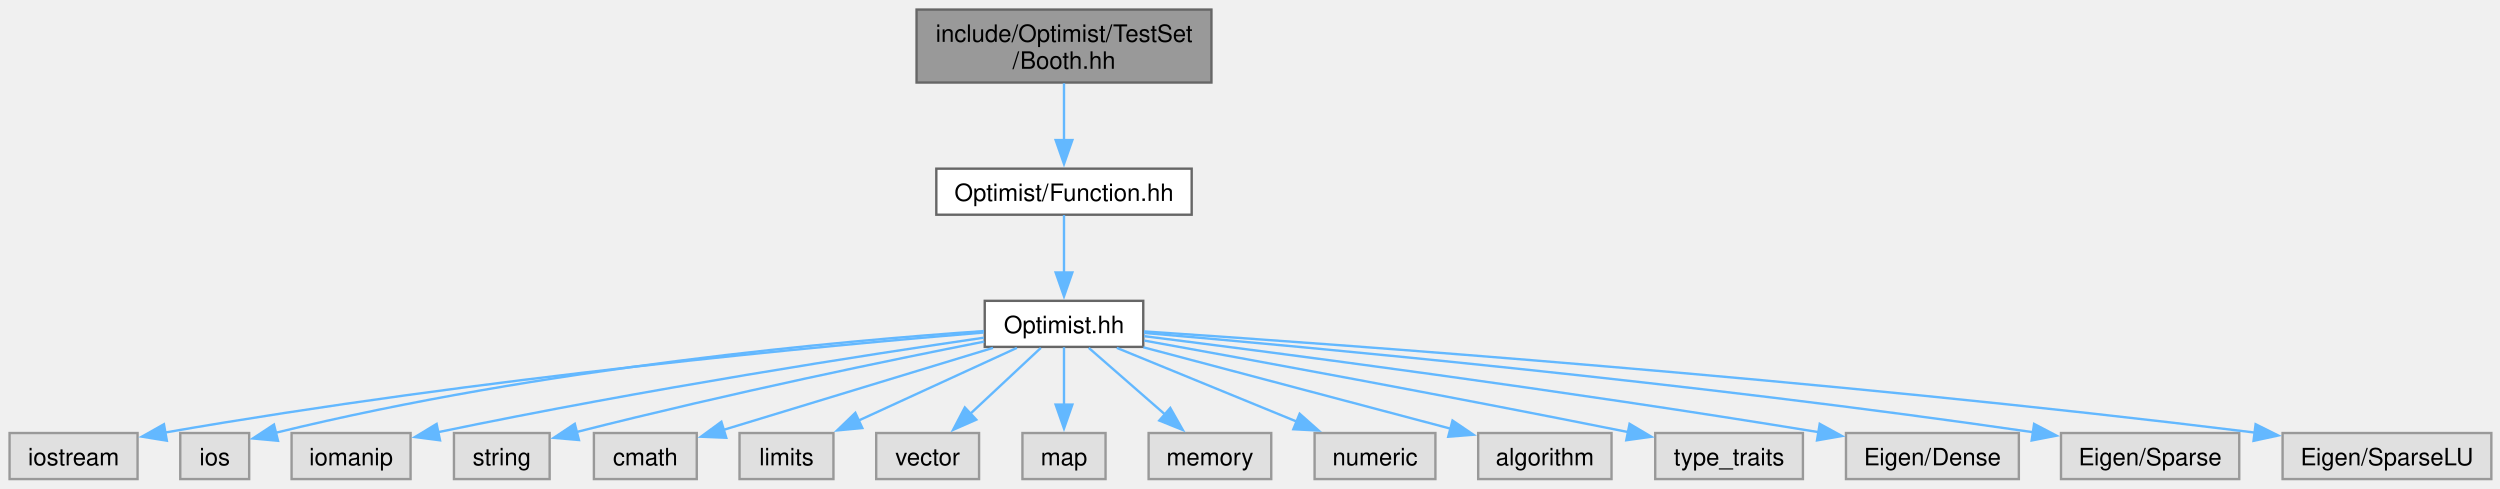
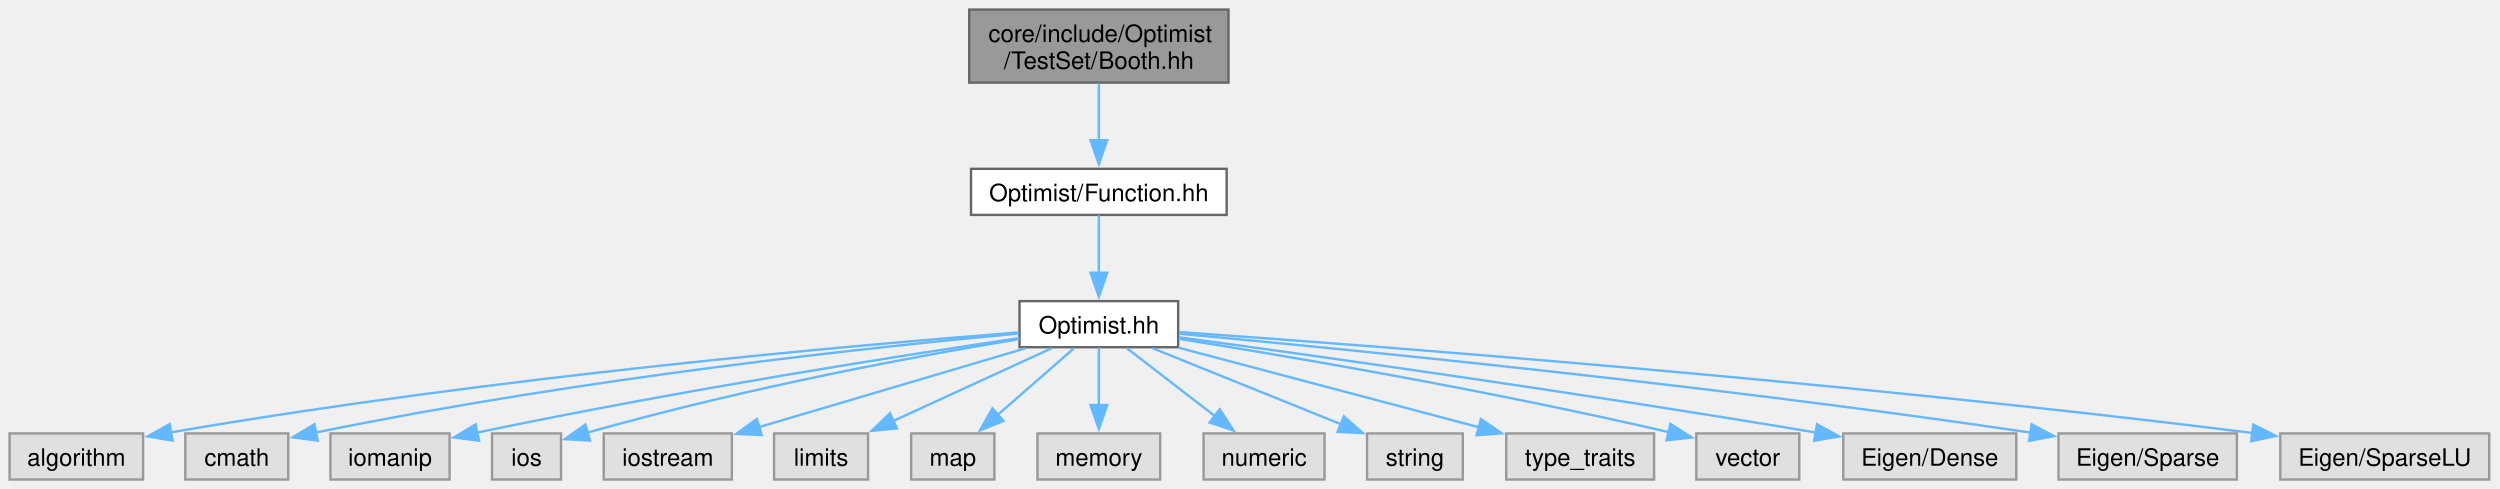
- <svg xmlns="http://www.w3.org/2000/svg" xmlns:xlink="http://www.w3.org/1999/xlink" width="1045pt" height="204pt" viewBox="0.00 0.00 1045.00 204.00">
+ <svg xmlns="http://www.w3.org/2000/svg" xmlns:xlink="http://www.w3.org/1999/xlink" width="1044pt" height="204pt" viewBox="0.00 0.00 1044.00 204.00">
  <g id="graph0" class="graph" transform="scale(1 1) rotate(0) translate(4 200.25)">
    <g id="Node000001" class="node">
      <g id="a_Node000001">
        <a xlink:title=" ">
-           <polygon fill="#999999" stroke="#666666" points="502.38,-196.25 379.12,-196.25 379.12,-165.75 502.38,-165.75 502.38,-196.25" />
-           <text xml:space="preserve" text-anchor="start" x="387.12" y="-182.75" font-family="Helvetica,sans-Serif" font-size="10.00">include/Optimist/TestSet</text>
-           <text xml:space="preserve" text-anchor="middle" x="440.75" y="-171.5" font-family="Helvetica,sans-Serif" font-size="10.00">/Booth.hh</text>
+           <polygon fill="#999999" stroke="#666666" points="509,-196.25 400.75,-196.25 400.75,-165.75 509,-165.75 509,-196.25" />
+           <text xml:space="preserve" text-anchor="start" x="408.75" y="-182.75" font-family="Helvetica,sans-Serif" font-size="10.00">core/include/Optimist</text>
+           <text xml:space="preserve" text-anchor="middle" x="454.88" y="-171.5" font-family="Helvetica,sans-Serif" font-size="10.00">/TestSet/Booth.hh</text>
        </a>
      </g>
    </g>
    <g id="Node000002" class="node">
      <g id="a_Node000002">
        <a xlink:href="_function_8hh.html" target="_top" xlink:title=" ">
-           <polygon fill="white" stroke="#666666" points="494.12,-129.75 387.38,-129.75 387.38,-110.5 494.12,-110.5 494.12,-129.75" />
-           <text xml:space="preserve" text-anchor="middle" x="440.75" y="-116.25" font-family="Helvetica,sans-Serif" font-size="10.00">Optimist/Function.hh</text>
+           <polygon fill="white" stroke="#666666" points="508.25,-129.75 401.5,-129.75 401.5,-110.5 508.25,-110.5 508.25,-129.75" />
+           <text xml:space="preserve" text-anchor="middle" x="454.88" y="-116.25" font-family="Helvetica,sans-Serif" font-size="10.00">Optimist/Function.hh</text>
        </a>
      </g>
    </g>
    <g id="edge1_Node000001_Node000002" class="edge">
      <g id="a_edge1_Node000001_Node000002">
        <a xlink:title=" ">
-           <path fill="none" stroke="#63b8ff" d="M440.75,-165.45C440.75,-158.21 440.75,-149.34 440.75,-141.44" />
-           <polygon fill="#63b8ff" stroke="#63b8ff" points="444.25,-141.71 440.75,-131.71 437.25,-141.71 444.25,-141.71" />
+           <path fill="none" stroke="#63b8ff" d="M454.88,-165.45C454.88,-158.21 454.88,-149.34 454.88,-141.44" />
+           <polygon fill="#63b8ff" stroke="#63b8ff" points="458.38,-141.71 454.88,-131.71 451.38,-141.71 458.38,-141.71" />
        </a>
      </g>
    </g>
    <g id="Node000003" class="node">
      <g id="a_Node000003">
        <a xlink:href="_optimist_8hh.html" target="_top" xlink:title=" ">
-           <polygon fill="white" stroke="#666666" points="473.88,-74.5 407.62,-74.5 407.62,-55.25 473.88,-55.25 473.88,-74.5" />
-           <text xml:space="preserve" text-anchor="middle" x="440.75" y="-61" font-family="Helvetica,sans-Serif" font-size="10.00">Optimist.hh</text>
+           <polygon fill="white" stroke="#666666" points="488,-74.5 421.75,-74.5 421.75,-55.25 488,-55.25 488,-74.5" />
+           <text xml:space="preserve" text-anchor="middle" x="454.88" y="-61" font-family="Helvetica,sans-Serif" font-size="10.00">Optimist.hh</text>
        </a>
      </g>
    </g>
    <g id="edge2_Node000002_Node000003" class="edge">
      <g id="a_edge2_Node000002_Node000003">
        <a xlink:title=" ">
-           <path fill="none" stroke="#63b8ff" d="M440.75,-110.33C440.75,-103.82 440.75,-94.67 440.75,-86.37" />
-           <polygon fill="#63b8ff" stroke="#63b8ff" points="444.25,-86.37 440.75,-76.37 437.25,-86.37 444.25,-86.37" />
+           <path fill="none" stroke="#63b8ff" d="M454.88,-110.33C454.88,-103.82 454.88,-94.67 454.88,-86.37" />
+           <polygon fill="#63b8ff" stroke="#63b8ff" points="458.38,-86.37 454.88,-76.37 451.38,-86.37 458.38,-86.37" />
        </a>
      </g>
    </g>
    <g id="Node000004" class="node">
      <g id="a_Node000004">
        <a xlink:title=" ">
-           <polygon fill="#e0e0e0" stroke="#999999" points="53.5,-19.25 0,-19.25 0,0 53.5,0 53.5,-19.25" />
-           <text xml:space="preserve" text-anchor="middle" x="26.75" y="-5.75" font-family="Helvetica,sans-Serif" font-size="10.00">iostream</text>
+           <polygon fill="#e0e0e0" stroke="#999999" points="55.75,-19.25 0,-19.25 0,0 55.75,0 55.75,-19.25" />
+           <text xml:space="preserve" text-anchor="middle" x="27.88" y="-5.75" font-family="Helvetica,sans-Serif" font-size="10.00">algorithm</text>
        </a>
      </g>
    </g>
    <g id="edge3_Node000003_Node000004" class="edge">
      <g id="a_edge3_Node000003_Node000004">
        <a xlink:title=" ">
-           <path fill="none" stroke="#63b8ff" d="M407.18,-61.25C342.77,-55.92 197.21,-42.5 64.93,-19.44" />
-           <polygon fill="#63b8ff" stroke="#63b8ff" points="65.75,-16.03 55.3,-17.73 64.53,-22.92 65.75,-16.03" />
+           <path fill="none" stroke="#63b8ff" d="M421.46,-61.44C355.46,-56.33 203.54,-43.12 67.15,-19.66" />
+           <polygon fill="#63b8ff" stroke="#63b8ff" points="68.05,-16.26 57.6,-17.99 66.85,-23.16 68.05,-16.26" />
        </a>
      </g>
    </g>
    <g id="Node000005" class="node">
      <g id="a_Node000005">
        <a xlink:title=" ">
-           <polygon fill="#e0e0e0" stroke="#999999" points="100.15,-19.25 71.35,-19.25 71.35,0 100.15,0 100.15,-19.25" />
-           <text xml:space="preserve" text-anchor="middle" x="85.75" y="-5.75" font-family="Helvetica,sans-Serif" font-size="10.00">ios</text>
+           <polygon fill="#e0e0e0" stroke="#999999" points="116.38,-19.25 73.38,-19.25 73.38,0 116.38,0 116.38,-19.25" />
+           <text xml:space="preserve" text-anchor="middle" x="94.88" y="-5.75" font-family="Helvetica,sans-Serif" font-size="10.00">cmath</text>
        </a>
      </g>
    </g>
    <g id="edge4_Node000003_Node000005" class="edge">
      <g id="a_edge4_Node000003_Node000005">
        <a xlink:title=" ">
-           <path fill="none" stroke="#63b8ff" d="M407.3,-61.88C348.78,-57.85 224.03,-46.89 111.08,-19.32" />
-           <polygon fill="#63b8ff" stroke="#63b8ff" points="112.21,-16 101.66,-16.97 110.52,-22.79 112.21,-16" />
+           <path fill="none" stroke="#63b8ff" d="M421.34,-60.97C363.33,-55.59 240.35,-42.66 127.93,-19.64" />
+           <polygon fill="#63b8ff" stroke="#63b8ff" points="128.72,-16.23 118.22,-17.62 127.29,-23.08 128.72,-16.23" />
        </a>
      </g>
    </g>
    <g id="Node000006" class="node">
      <g id="a_Node000006">
        <a xlink:title=" ">
-           <polygon fill="#e0e0e0" stroke="#999999" points="167.62,-19.25 117.88,-19.25 117.88,0 167.62,0 167.62,-19.25" />
-           <text xml:space="preserve" text-anchor="middle" x="142.75" y="-5.75" font-family="Helvetica,sans-Serif" font-size="10.00">iomanip</text>
+           <polygon fill="#e0e0e0" stroke="#999999" points="183.75,-19.25 134,-19.25 134,0 183.75,0 183.75,-19.25" />
+           <text xml:space="preserve" text-anchor="middle" x="158.88" y="-5.75" font-family="Helvetica,sans-Serif" font-size="10.00">iomanip</text>
        </a>
      </g>
    </g>
    <g id="edge5_Node000003_Node000006" class="edge">
      <g id="a_edge5_Node000003_Node000006">
        <a xlink:title=" ">
-           <path fill="none" stroke="#63b8ff" d="M407.25,-59.1C359.02,-52.04 267.02,-37.85 179.19,-19.62" />
-           <polygon fill="#63b8ff" stroke="#63b8ff" points="179.94,-16.2 169.43,-17.57 178.5,-23.05 179.94,-16.2" />
+           <path fill="none" stroke="#63b8ff" d="M421.63,-59.08C373.77,-51.99 282.47,-37.77 195.24,-19.61" />
+           <polygon fill="#63b8ff" stroke="#63b8ff" points="196.06,-16.2 185.55,-17.57 194.62,-23.05 196.06,-16.2" />
        </a>
      </g>
    </g>
    <g id="Node000007" class="node">
      <g id="a_Node000007">
        <a xlink:title=" ">
-           <polygon fill="#e0e0e0" stroke="#999999" points="225.75,-19.25 185.75,-19.25 185.75,0 225.75,0 225.75,-19.25" />
-           <text xml:space="preserve" text-anchor="middle" x="205.75" y="-5.75" font-family="Helvetica,sans-Serif" font-size="10.00">string</text>
+           <polygon fill="#e0e0e0" stroke="#999999" points="230.28,-19.25 201.47,-19.25 201.47,0 230.28,0 230.28,-19.25" />
+           <text xml:space="preserve" text-anchor="middle" x="215.88" y="-5.75" font-family="Helvetica,sans-Serif" font-size="10.00">ios</text>
        </a>
      </g>
    </g>
    <g id="edge6_Node000003_Node000007" class="edge">
      <g id="a_edge6_Node000003_Node000007">
        <a xlink:title=" ">
-           <path fill="none" stroke="#63b8ff" d="M407.39,-57.46C368.65,-49.83 302.62,-36.29 236.94,-19.66" />
-           <polygon fill="#63b8ff" stroke="#63b8ff" points="238,-16.32 227.44,-17.23 236.26,-23.1 238,-16.32" />
+           <path fill="none" stroke="#63b8ff" d="M421.55,-58.64C380.96,-51.91 310.18,-39.03 241.38,-19.62" />
+           <polygon fill="#63b8ff" stroke="#63b8ff" points="242.39,-16.27 231.82,-16.86 240.46,-22.99 242.39,-16.27" />
        </a>
      </g>
    </g>
    <g id="Node000008" class="node">
      <g id="a_Node000008">
        <a xlink:title=" ">
-           <polygon fill="#e0e0e0" stroke="#999999" points="287.25,-19.25 244.25,-19.25 244.25,0 287.25,0 287.25,-19.25" />
-           <text xml:space="preserve" text-anchor="middle" x="265.75" y="-5.75" font-family="Helvetica,sans-Serif" font-size="10.00">cmath</text>
+           <polygon fill="#e0e0e0" stroke="#999999" points="301.62,-19.25 248.12,-19.25 248.12,0 301.62,0 301.62,-19.25" />
+           <text xml:space="preserve" text-anchor="middle" x="274.88" y="-5.75" font-family="Helvetica,sans-Serif" font-size="10.00">iostream</text>
        </a>
      </g>
    </g>
    <g id="edge7_Node000003_Node000008" class="edge">
      <g id="a_edge7_Node000003_Node000008">
        <a xlink:title=" ">
-           <path fill="none" stroke="#63b8ff" d="M411.06,-54.84C379.75,-45.31 330.55,-30.34 298.22,-20.51" />
-           <polygon fill="#63b8ff" stroke="#63b8ff" points="299.58,-17.26 288.99,-17.7 297.54,-23.96 299.58,-17.26" />
+           <path fill="none" stroke="#63b8ff" d="M424.34,-54.84C393.52,-45.72 345.86,-31.63 312.68,-21.81" />
+           <polygon fill="#63b8ff" stroke="#63b8ff" points="314.05,-18.57 303.47,-19.08 312.07,-25.28 314.05,-18.57" />
        </a>
      </g>
    </g>
    <g id="Node000009" class="node">
      <g id="a_Node000009">
        <a xlink:title=" ">
-           <polygon fill="#e0e0e0" stroke="#999999" points="344.38,-19.25 305.12,-19.25 305.12,0 344.38,0 344.38,-19.25" />
-           <text xml:space="preserve" text-anchor="middle" x="324.75" y="-5.75" font-family="Helvetica,sans-Serif" font-size="10.00">limits</text>
+           <polygon fill="#e0e0e0" stroke="#999999" points="358.5,-19.25 319.25,-19.25 319.25,0 358.5,0 358.5,-19.25" />
+           <text xml:space="preserve" text-anchor="middle" x="338.88" y="-5.75" font-family="Helvetica,sans-Serif" font-size="10.00">limits</text>
        </a>
      </g>
    </g>
    <g id="edge8_Node000003_Node000009" class="edge">
      <g id="a_edge8_Node000003_Node000009">
        <a xlink:title=" ">
-           <path fill="none" stroke="#63b8ff" d="M421.07,-54.84C402.91,-46.5 375.67,-34 354.78,-24.41" />
-           <polygon fill="#63b8ff" stroke="#63b8ff" points="356.45,-21.33 345.9,-20.33 353.53,-27.69 356.45,-21.33" />
+           <path fill="none" stroke="#63b8ff" d="M435.2,-54.84C417.03,-46.5 389.79,-34 368.91,-24.41" />
+           <polygon fill="#63b8ff" stroke="#63b8ff" points="370.57,-21.33 360.02,-20.33 367.65,-27.69 370.57,-21.33" />
        </a>
      </g>
    </g>
    <g id="Node000010" class="node">
      <g id="a_Node000010">
        <a xlink:title=" ">
-           <polygon fill="#e0e0e0" stroke="#999999" points="405.25,-19.25 362.25,-19.25 362.25,0 405.25,0 405.25,-19.25" />
-           <text xml:space="preserve" text-anchor="middle" x="383.75" y="-5.75" font-family="Helvetica,sans-Serif" font-size="10.00">vector</text>
+           <polygon fill="#e0e0e0" stroke="#999999" points="411.25,-19.25 376.5,-19.25 376.5,0 411.25,0 411.25,-19.25" />
+           <text xml:space="preserve" text-anchor="middle" x="393.88" y="-5.75" font-family="Helvetica,sans-Serif" font-size="10.00">map</text>
        </a>
      </g>
    </g>
    <g id="edge9_Node000003_Node000010" class="edge">
      <g id="a_edge9_Node000003_Node000010">
        <a xlink:title=" ">
-           <path fill="none" stroke="#63b8ff" d="M431.08,-54.84C423.01,-47.3 411.28,-36.35 401.53,-27.23" />
-           <polygon fill="#63b8ff" stroke="#63b8ff" points="404.08,-24.83 394.38,-20.56 399.3,-29.94 404.08,-24.83" />
+           <path fill="none" stroke="#63b8ff" d="M444.53,-54.84C435.8,-47.22 423.09,-36.12 412.58,-26.95" />
+           <polygon fill="#63b8ff" stroke="#63b8ff" points="415.05,-24.46 405.21,-20.52 410.44,-29.73 415.05,-24.46" />
        </a>
      </g>
    </g>
    <g id="Node000011" class="node">
      <g id="a_Node000011">
        <a xlink:title=" ">
-           <polygon fill="#e0e0e0" stroke="#999999" points="458.12,-19.25 423.38,-19.25 423.38,0 458.12,0 458.12,-19.25" />
-           <text xml:space="preserve" text-anchor="middle" x="440.75" y="-5.75" font-family="Helvetica,sans-Serif" font-size="10.00">map</text>
+           <polygon fill="#e0e0e0" stroke="#999999" points="480.5,-19.25 429.25,-19.25 429.25,0 480.5,0 480.5,-19.25" />
+           <text xml:space="preserve" text-anchor="middle" x="454.88" y="-5.75" font-family="Helvetica,sans-Serif" font-size="10.00">memory</text>
        </a>
      </g>
    </g>
    <g id="edge10_Node000003_Node000011" class="edge">
      <g id="a_edge10_Node000003_Node000011">
        <a xlink:title=" ">
-           <path fill="none" stroke="#63b8ff" d="M440.75,-55.08C440.75,-48.57 440.75,-39.42 440.75,-31.12" />
-           <polygon fill="#63b8ff" stroke="#63b8ff" points="444.25,-31.12 440.75,-21.12 437.25,-31.12 444.25,-31.12" />
+           <path fill="none" stroke="#63b8ff" d="M454.88,-55.08C454.88,-48.57 454.88,-39.42 454.88,-31.12" />
+           <polygon fill="#63b8ff" stroke="#63b8ff" points="458.38,-31.12 454.88,-21.12 451.38,-31.12 458.38,-31.12" />
        </a>
      </g>
    </g>
    <g id="Node000012" class="node">
      <g id="a_Node000012">
        <a xlink:title=" ">
-           <polygon fill="#e0e0e0" stroke="#999999" points="527.38,-19.25 476.12,-19.25 476.12,0 527.38,0 527.38,-19.25" />
-           <text xml:space="preserve" text-anchor="middle" x="501.75" y="-5.75" font-family="Helvetica,sans-Serif" font-size="10.00">memory</text>
+           <polygon fill="#e0e0e0" stroke="#999999" points="549.12,-19.25 498.62,-19.25 498.62,0 549.12,0 549.12,-19.25" />
+           <text xml:space="preserve" text-anchor="middle" x="523.88" y="-5.75" font-family="Helvetica,sans-Serif" font-size="10.00">numeric</text>
        </a>
      </g>
    </g>
    <g id="edge11_Node000003_Node000012" class="edge">
      <g id="a_edge11_Node000003_Node000012">
        <a xlink:title=" ">
-           <path fill="none" stroke="#63b8ff" d="M451.1,-54.84C459.83,-47.22 472.54,-36.12 483.05,-26.95" />
-           <polygon fill="#63b8ff" stroke="#63b8ff" points="485.18,-29.73 490.41,-20.52 480.58,-24.46 485.18,-29.73" />
+           <path fill="none" stroke="#63b8ff" d="M466.58,-54.84C476.65,-47.07 491.42,-35.67 503.44,-26.4" />
+           <polygon fill="#63b8ff" stroke="#63b8ff" points="505.37,-29.33 511.14,-20.45 501.09,-23.79 505.37,-29.33" />
        </a>
      </g>
    </g>
    <g id="Node000013" class="node">
      <g id="a_Node000013">
        <a xlink:title=" ">
-           <polygon fill="#e0e0e0" stroke="#999999" points="596,-19.25 545.5,-19.25 545.5,0 596,0 596,-19.25" />
-           <text xml:space="preserve" text-anchor="middle" x="570.75" y="-5.75" font-family="Helvetica,sans-Serif" font-size="10.00">numeric</text>
+           <polygon fill="#e0e0e0" stroke="#999999" points="606.88,-19.25 566.88,-19.25 566.88,0 606.88,0 606.88,-19.25" />
+           <text xml:space="preserve" text-anchor="middle" x="586.88" y="-5.75" font-family="Helvetica,sans-Serif" font-size="10.00">string</text>
        </a>
      </g>
    </g>
    <g id="edge12_Node000003_Node000013" class="edge">
      <g id="a_edge12_Node000003_Node000013">
        <a xlink:title=" ">
-           <path fill="none" stroke="#63b8ff" d="M462.8,-54.84C483.44,-46.39 514.53,-33.65 538.05,-24.02" />
-           <polygon fill="#63b8ff" stroke="#63b8ff" points="539.26,-27.31 547.19,-20.28 536.61,-20.83 539.26,-27.31" />
+           <path fill="none" stroke="#63b8ff" d="M477.27,-54.84C498.95,-46.09 532.01,-32.76 556.15,-23.02" />
+           <polygon fill="#63b8ff" stroke="#63b8ff" points="557.18,-26.38 565.14,-19.39 554.56,-19.89 557.18,-26.38" />
        </a>
      </g>
    </g>
    <g id="Node000014" class="node">
      <g id="a_Node000014">
        <a xlink:title=" ">
-           <polygon fill="#e0e0e0" stroke="#999999" points="669.62,-19.25 613.88,-19.25 613.88,0 669.62,0 669.62,-19.25" />
-           <text xml:space="preserve" text-anchor="middle" x="641.75" y="-5.75" font-family="Helvetica,sans-Serif" font-size="10.00">algorithm</text>
+           <polygon fill="#e0e0e0" stroke="#999999" points="686.75,-19.25 625,-19.25 625,0 686.75,0 686.75,-19.25" />
+           <text xml:space="preserve" text-anchor="middle" x="655.88" y="-5.75" font-family="Helvetica,sans-Serif" font-size="10.00">type_traits</text>
        </a>
      </g>
    </g>
    <g id="edge13_Node000003_Node000014" class="edge">
      <g id="a_edge13_Node000003_Node000014">
        <a xlink:title=" ">
-           <path fill="none" stroke="#63b8ff" d="M473.94,-55.08C509.21,-45.74 564.94,-30.97 602.39,-21.05" />
-           <polygon fill="#63b8ff" stroke="#63b8ff" points="603.15,-24.47 611.92,-18.53 601.36,-17.7 603.15,-24.47" />
+           <path fill="none" stroke="#63b8ff" d="M488.07,-55.08C522.42,-45.98 576.2,-31.73 613.59,-21.83" />
+           <polygon fill="#63b8ff" stroke="#63b8ff" points="614.39,-25.24 623.16,-19.29 612.59,-18.47 614.39,-25.24" />
        </a>
      </g>
    </g>
    <g id="Node000015" class="node">
      <g id="a_Node000015">
        <a xlink:title=" ">
-           <polygon fill="#e0e0e0" stroke="#999999" points="749.62,-19.25 687.88,-19.25 687.88,0 749.62,0 749.62,-19.25" />
-           <text xml:space="preserve" text-anchor="middle" x="718.75" y="-5.75" font-family="Helvetica,sans-Serif" font-size="10.00">type_traits</text>
+           <polygon fill="#e0e0e0" stroke="#999999" points="747.38,-19.25 704.38,-19.25 704.38,0 747.38,0 747.38,-19.25" />
+           <text xml:space="preserve" text-anchor="middle" x="725.88" y="-5.75" font-family="Helvetica,sans-Serif" font-size="10.00">vector</text>
        </a>
      </g>
    </g>
    <g id="edge14_Node000003_Node000015" class="edge">
      <g id="a_edge14_Node000003_Node000015">
        <a xlink:title=" ">
-           <path fill="none" stroke="#63b8ff" d="M474.31,-57.88C518.37,-49.94 598.4,-35.3 676.72,-19.61" />
-           <polygon fill="#63b8ff" stroke="#63b8ff" points="677.16,-23.1 686.27,-17.69 675.78,-16.23 677.16,-23.1" />
+           <path fill="none" stroke="#63b8ff" d="M488.22,-58.75C532.83,-51.67 614.59,-37.89 692.95,-19.77" />
+           <polygon fill="#63b8ff" stroke="#63b8ff" points="693.57,-23.22 702.51,-17.53 691.98,-16.4 693.57,-23.22" />
        </a>
      </g>
    </g>
    <g id="Node000016" class="node">
      <g id="a_Node000016">
        <a xlink:title=" ">
-           <polygon fill="#e0e0e0" stroke="#999999" points="839.88,-19.25 767.62,-19.25 767.62,0 839.88,0 839.88,-19.25" />
-           <text xml:space="preserve" text-anchor="middle" x="803.75" y="-5.75" font-family="Helvetica,sans-Serif" font-size="10.00">Eigen/Dense</text>
+           <polygon fill="#e0e0e0" stroke="#999999" points="838,-19.25 765.75,-19.25 765.75,0 838,0 838,-19.25" />
+           <text xml:space="preserve" text-anchor="middle" x="801.88" y="-5.75" font-family="Helvetica,sans-Serif" font-size="10.00">Eigen/Dense</text>
        </a>
      </g>
    </g>
    <g id="edge15_Node000003_Node000016" class="edge">
      <g id="a_edge15_Node000003_Node000016">
        <a xlink:title=" ">
-           <path fill="none" stroke="#63b8ff" d="M474.26,-59.73C530.39,-52.67 647.26,-37.46 756.23,-19.6" />
-           <polygon fill="#63b8ff" stroke="#63b8ff" points="756.64,-23.08 765.94,-17.99 755.5,-16.17 756.64,-23.08" />
+           <path fill="none" stroke="#63b8ff" d="M488.47,-59.39C542.34,-52.09 651.64,-36.86 754.35,-19.62" />
+           <polygon fill="#63b8ff" stroke="#63b8ff" points="754.78,-23.09 764.06,-17.98 753.61,-16.19 754.78,-23.09" />
        </a>
      </g>
    </g>
    <g id="Node000017" class="node">
      <g id="a_Node000017">
        <a xlink:title=" ">
-           <polygon fill="#e0e0e0" stroke="#999999" points="932,-19.25 857.5,-19.25 857.5,0 932,0 932,-19.25" />
-           <text xml:space="preserve" text-anchor="middle" x="894.75" y="-5.75" font-family="Helvetica,sans-Serif" font-size="10.00">Eigen/Sparse</text>
+           <polygon fill="#e0e0e0" stroke="#999999" points="930.12,-19.25 855.62,-19.25 855.62,0 930.12,0 930.12,-19.25" />
+           <text xml:space="preserve" text-anchor="middle" x="892.88" y="-5.75" font-family="Helvetica,sans-Serif" font-size="10.00">Eigen/Sparse</text>
        </a>
      </g>
    </g>
    <g id="edge16_Node000003_Node000017" class="edge">
      <g id="a_edge16_Node000003_Node000017">
        <a xlink:title=" ">
-           <path fill="none" stroke="#63b8ff" d="M474.18,-61.09C542.21,-55.24 701.86,-40.55 845.91,-19.57" />
-           <polygon fill="#63b8ff" stroke="#63b8ff" points="846.25,-23.06 855.64,-18.14 845.23,-16.13 846.25,-23.06" />
+           <path fill="none" stroke="#63b8ff" d="M488.28,-60.89C554.29,-54.82 706.33,-39.96 844.1,-19.57" />
+           <polygon fill="#63b8ff" stroke="#63b8ff" points="844.39,-23.07 853.76,-18.13 843.35,-16.15 844.39,-23.07" />
        </a>
      </g>
    </g>
    <g id="Node000018" class="node">
      <g id="a_Node000018">
        <a xlink:title=" ">
-           <polygon fill="#e0e0e0" stroke="#999999" points="1037.38,-19.25 950.12,-19.25 950.12,0 1037.38,0 1037.38,-19.25" />
-           <text xml:space="preserve" text-anchor="middle" x="993.75" y="-5.75" font-family="Helvetica,sans-Serif" font-size="10.00">Eigen/SparseLU</text>
+           <polygon fill="#e0e0e0" stroke="#999999" points="1035.5,-19.25 948.25,-19.25 948.25,0 1035.5,0 1035.5,-19.25" />
+           <text xml:space="preserve" text-anchor="middle" x="991.88" y="-5.75" font-family="Helvetica,sans-Serif" font-size="10.00">Eigen/SparseLU</text>
        </a>
      </g>
    </g>
    <g id="edge17_Node000003_Node000018" class="edge">
      <g id="a_edge17_Node000003_Node000018">
        <a xlink:title=" ">
-           <path fill="none" stroke="#63b8ff" d="M474.19,-61.73C553.06,-56.49 757.05,-41.9 938.46,-19.44" />
-           <polygon fill="#63b8ff" stroke="#63b8ff" points="938.84,-22.93 948.32,-18.21 937.97,-15.98 938.84,-22.93" />
+           <path fill="none" stroke="#63b8ff" d="M488.41,-61.59C565.55,-56.16 761.73,-41.36 936.72,-19.43" />
+           <polygon fill="#63b8ff" stroke="#63b8ff" points="936.97,-22.93 946.45,-18.2 936.09,-15.99 936.97,-22.93" />
        </a>
      </g>
    </g>
  </g>
</svg>
